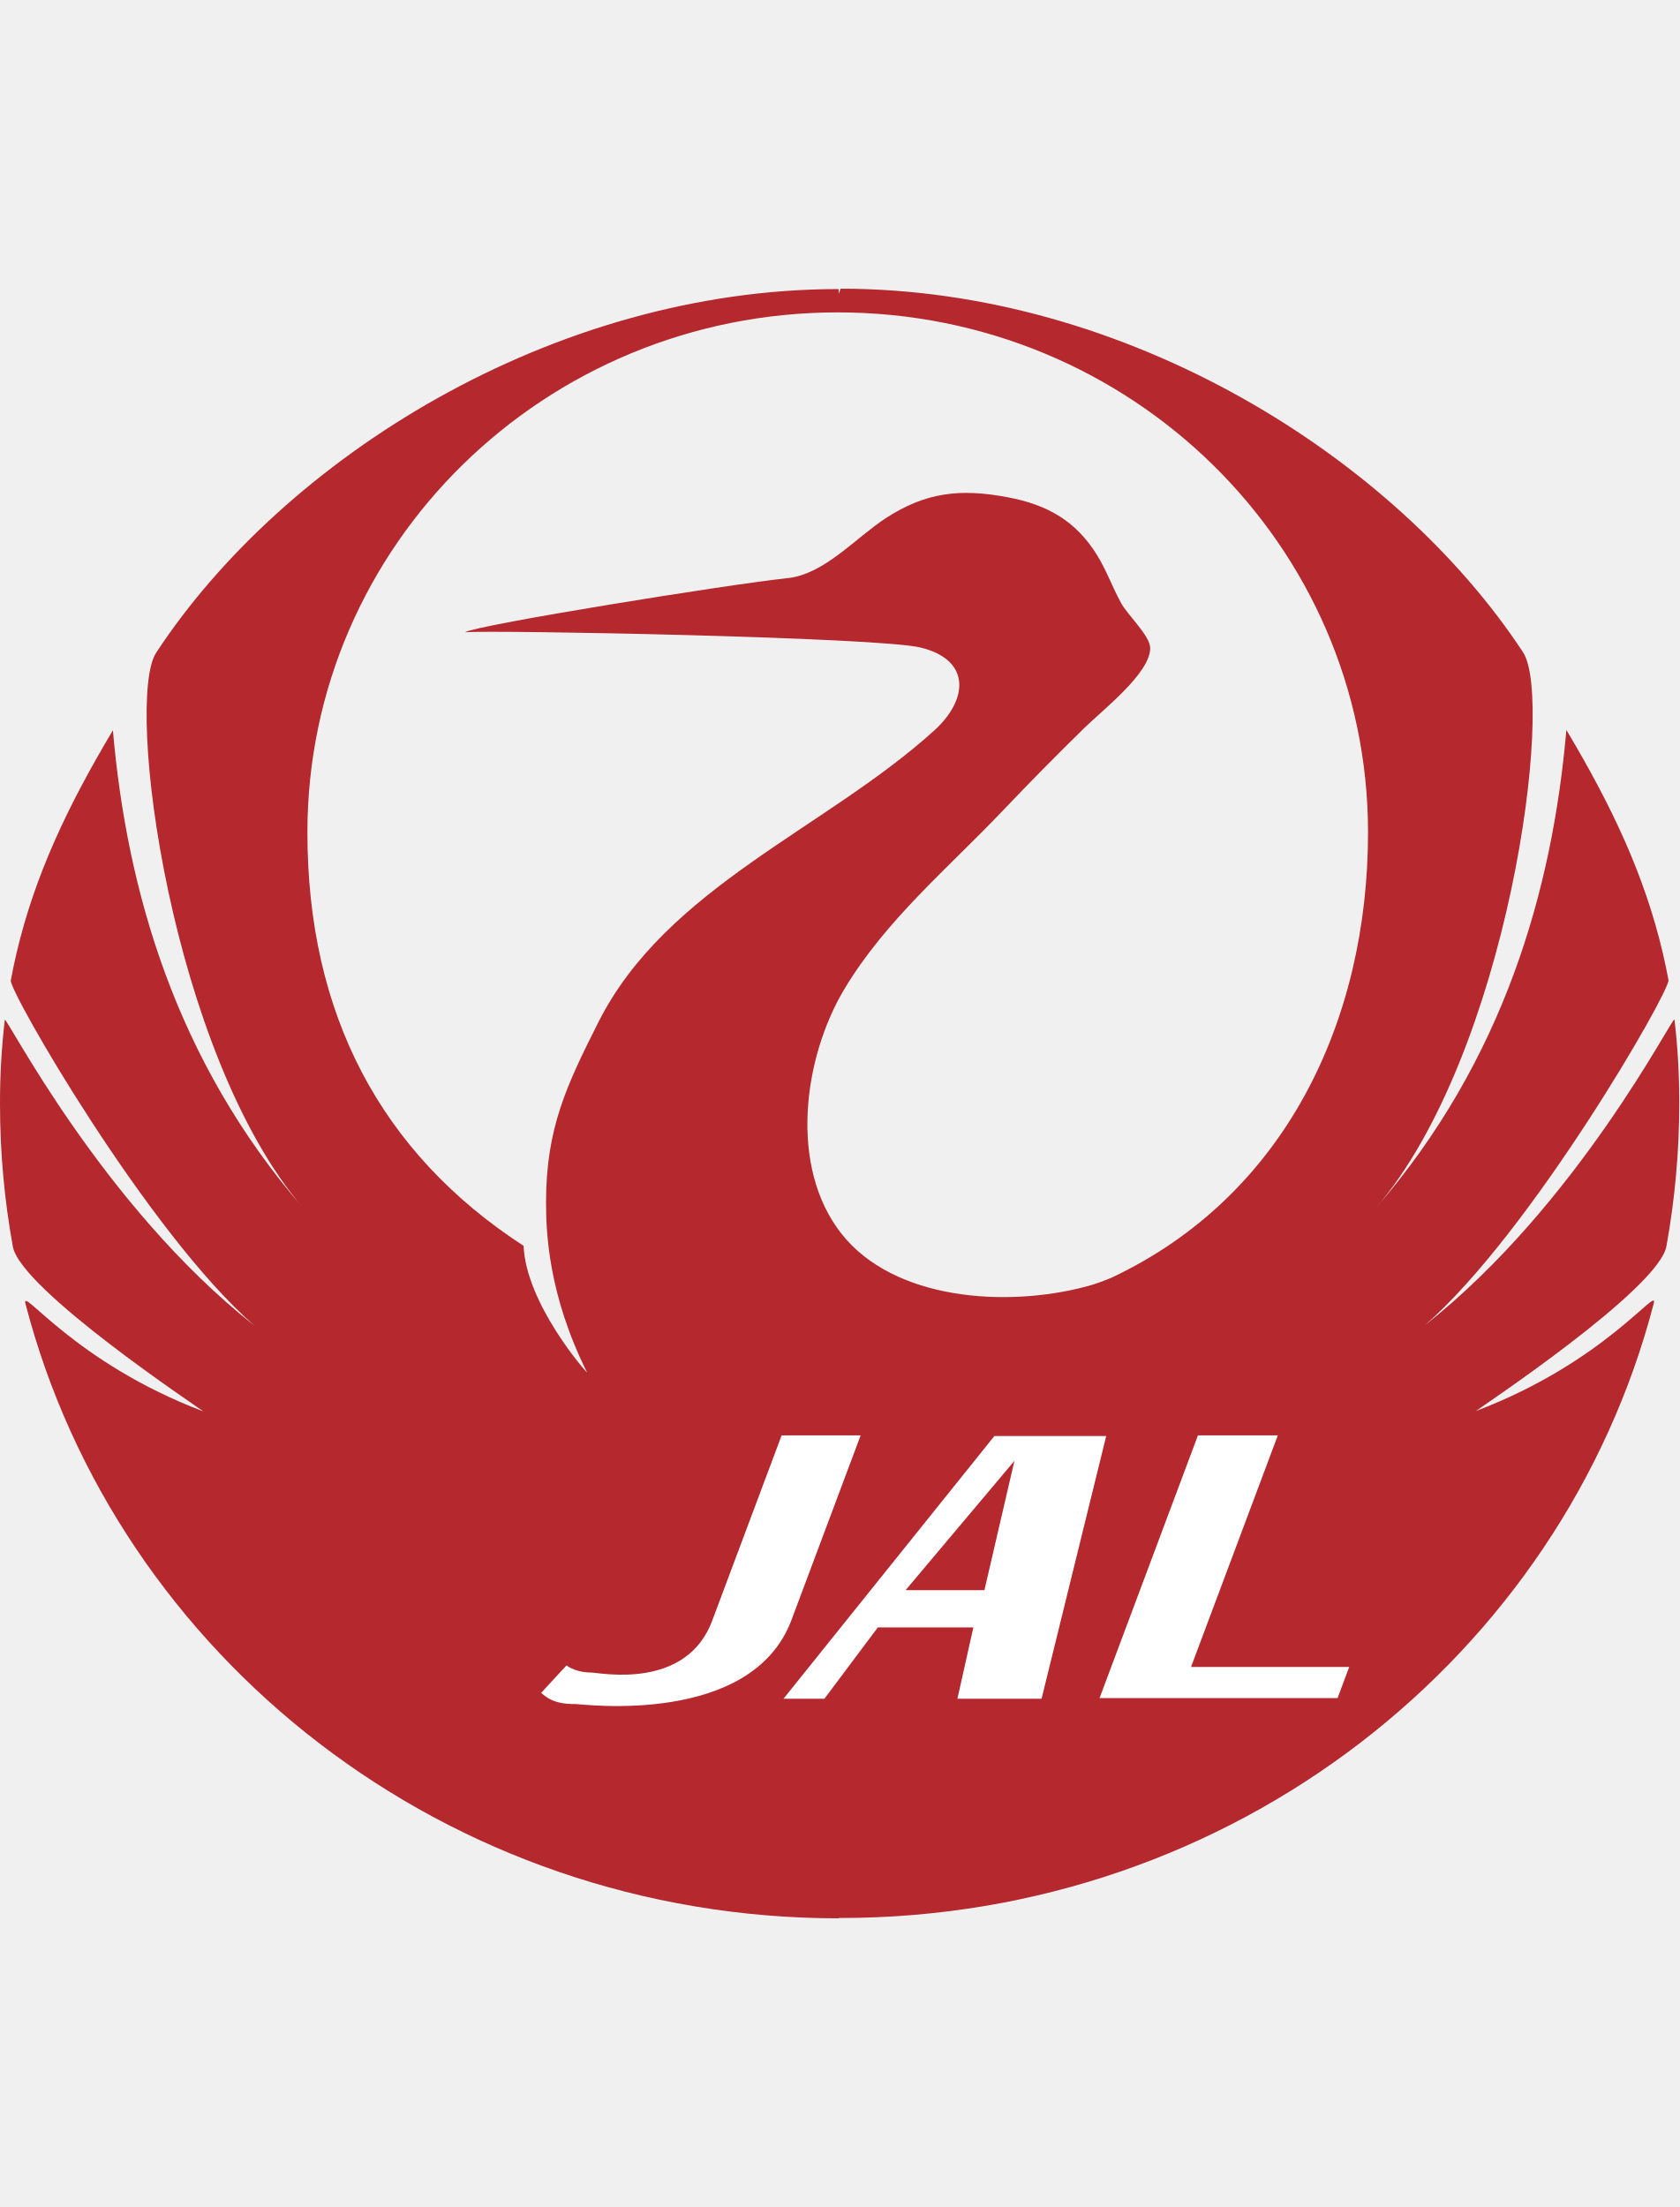
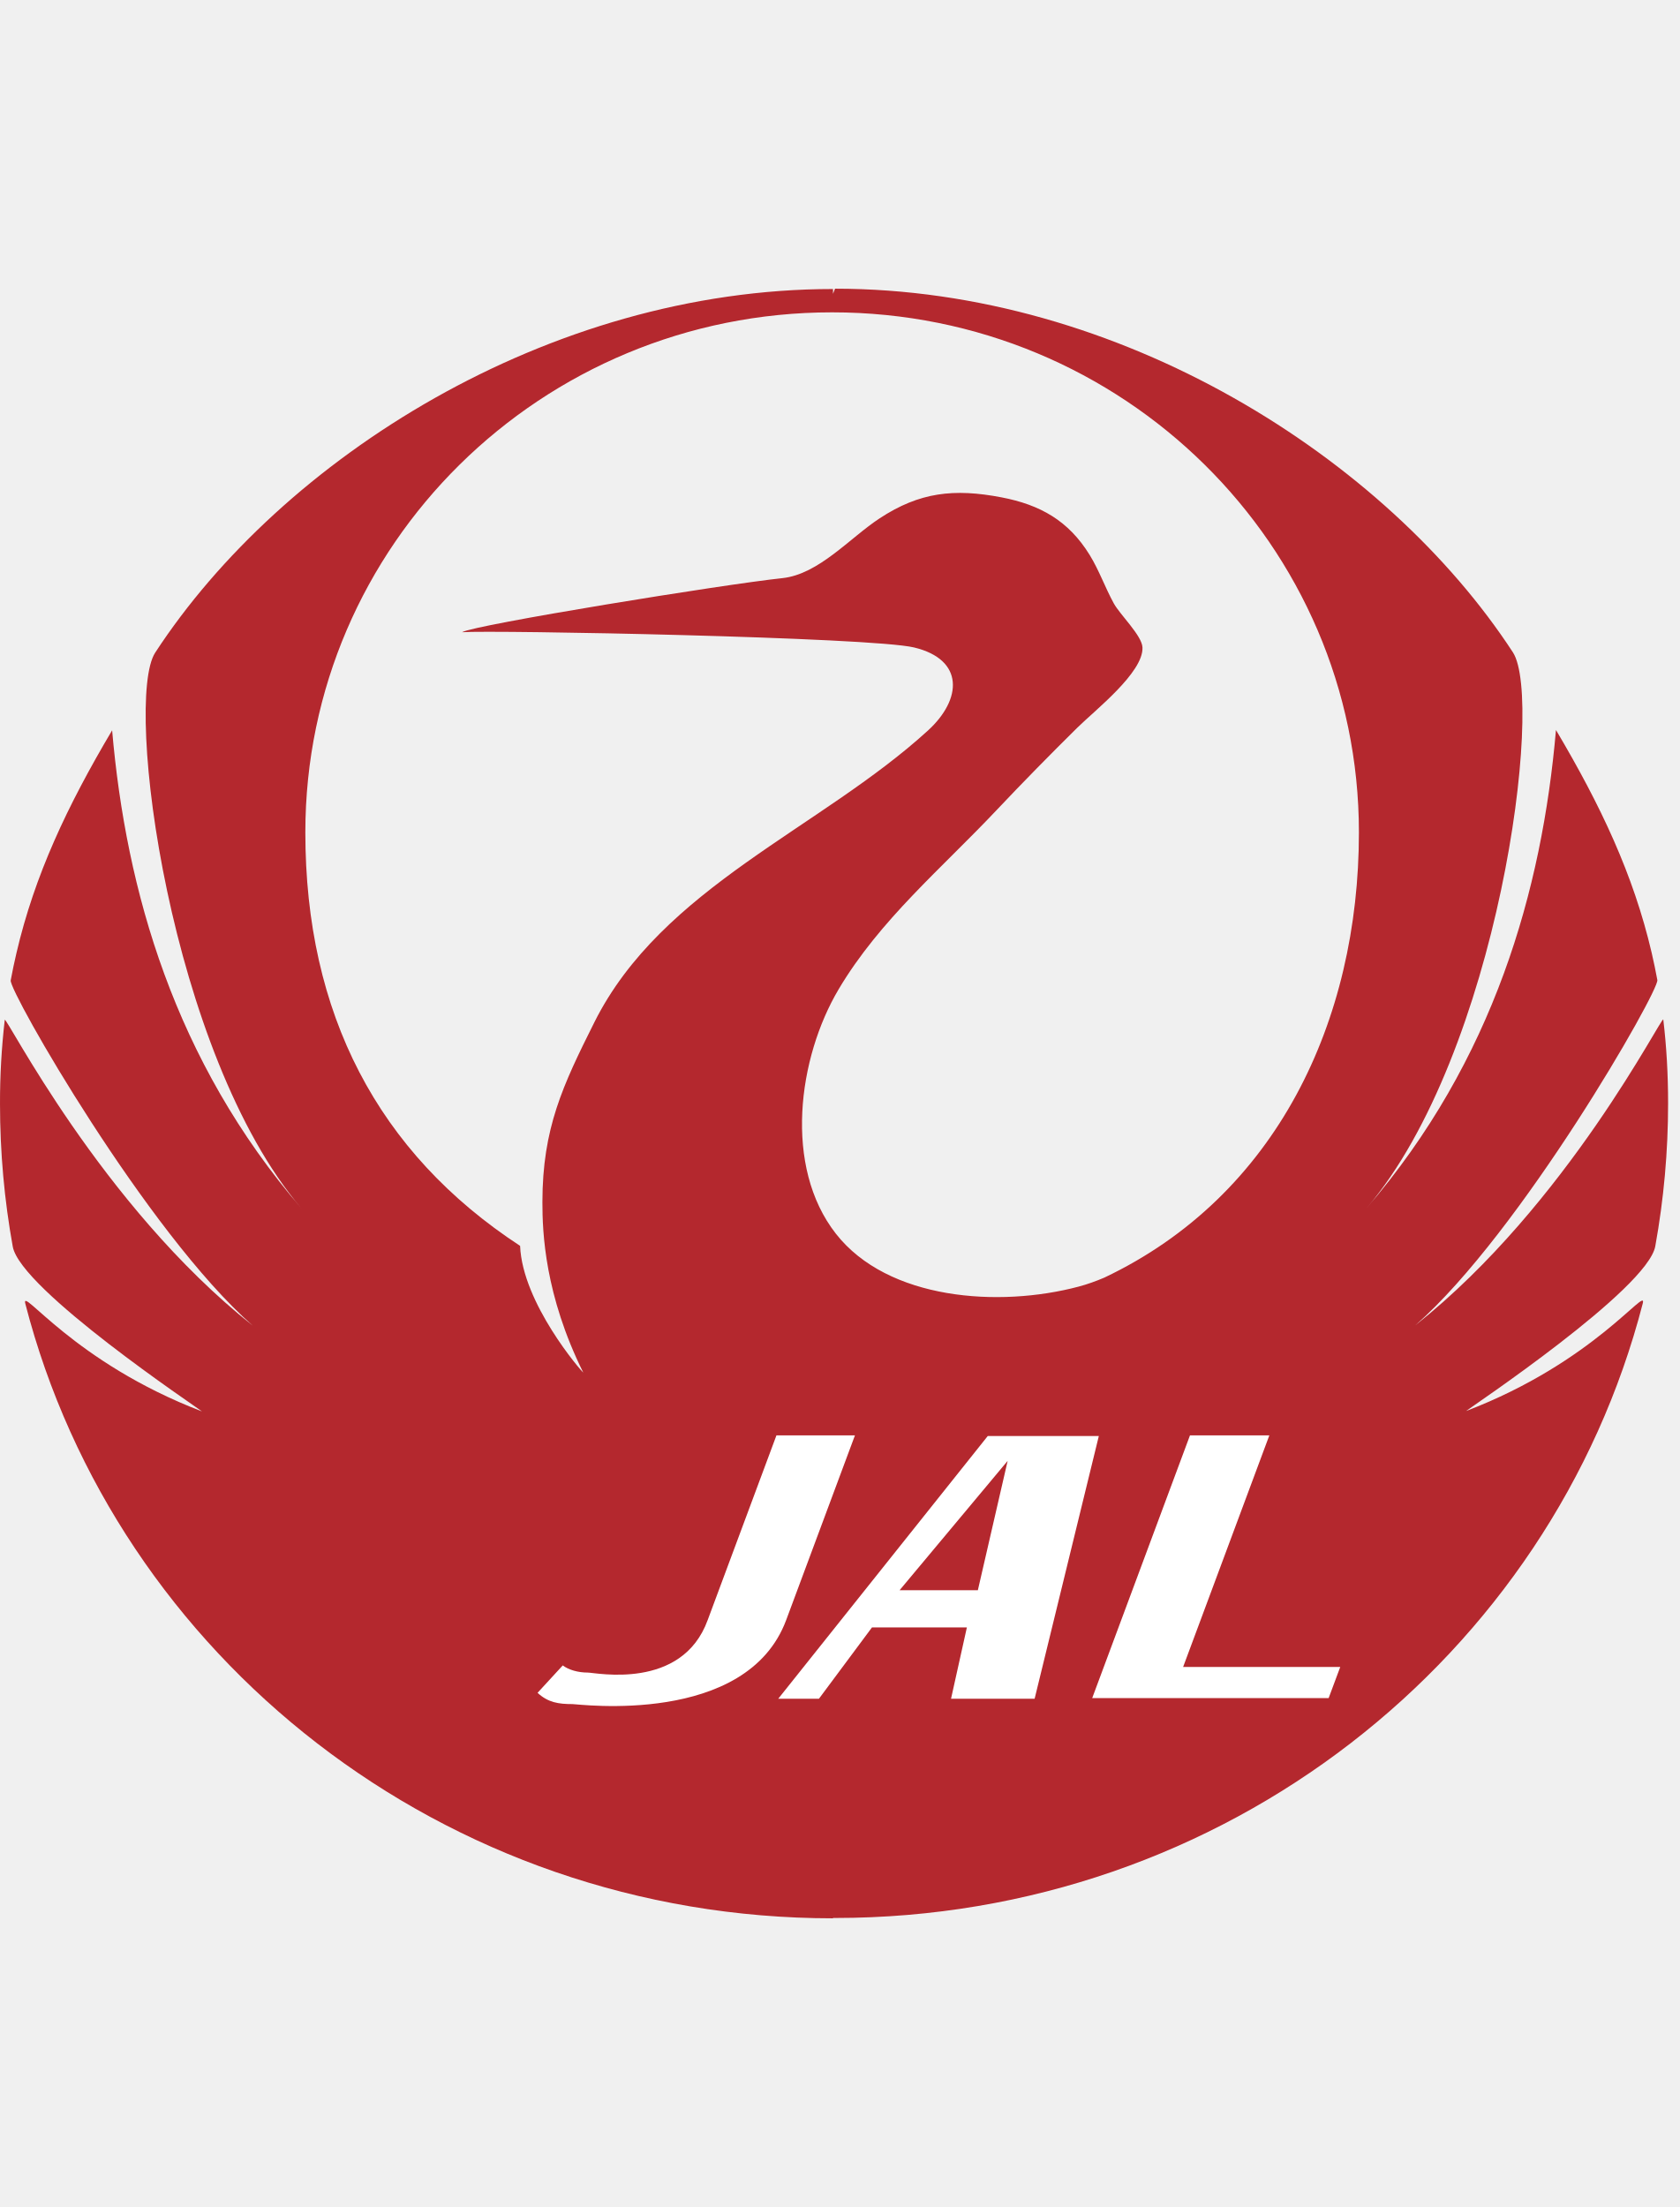
<svg xmlns="http://www.w3.org/2000/svg" width="35" height="46" viewBox="0 0 35 46" fill="none">
-   <path fill-rule="evenodd" clip-rule="evenodd" d="M34.732 25.976C34.91 24.992 35 23.995 35 22.997C35 22.382 34.966 21.803 34.9 21.251C34.886 21.131 32.89 25.106 29.697 27.623C31.918 25.69 34.816 20.646 34.775 20.427C34.74 20.238 34.7 20.049 34.656 19.861C34.274 18.234 33.586 16.787 32.647 15.215C32.357 18.552 31.341 22.106 28.675 25.18C31.441 21.954 32.404 14.608 31.745 13.597C29.091 9.555 23.503 6.017 17.521 6.017L17.479 6.124V6.025C11.496 6.025 5.909 9.562 3.255 13.604C2.596 14.615 3.558 21.962 6.325 25.187C3.659 22.113 2.643 18.559 2.353 15.222C1.414 16.795 0.726 18.241 0.344 19.868C0.3 20.056 0.26 20.245 0.225 20.434C0.184 20.653 3.082 25.697 5.303 27.631C2.11 25.113 0.114 21.138 0.1 21.258C0.032 21.837 -0.001 22.42 4.74995e-05 23.004C4.74995e-05 24.02 0.092 25.015 0.268 25.983C0.431 26.877 4.143 29.34 4.239 29.418C1.543 28.395 0.43 26.785 0.531 27.174C2.445 34.535 9.307 39.983 17.479 39.983V39.976L17.521 39.976C25.693 39.976 32.555 34.529 34.468 27.167C34.57 26.778 33.457 28.387 30.761 29.41C30.857 29.333 34.569 26.87 34.732 25.976ZM23.171 26.629C22.995 26.704 22.816 26.768 22.633 26.816C20.958 27.259 18.628 27.097 17.538 25.714C16.437 24.316 16.742 22.048 17.598 20.616C18.463 19.171 19.762 18.096 20.916 16.88C21.468 16.3 22.032 15.729 22.605 15.168C22.977 14.802 23.993 14.018 23.972 13.495C23.962 13.247 23.499 12.811 23.37 12.576C23.182 12.235 23.065 11.893 22.864 11.568C22.419 10.85 21.822 10.521 21.018 10.367C20.013 10.175 19.292 10.26 18.459 10.802C17.833 11.21 17.181 11.97 16.416 12.05C15.207 12.176 9.944 13.024 9.694 13.177C10.344 13.13 18.28 13.28 19.18 13.495C20.237 13.747 20.189 14.575 19.471 15.226C17.214 17.273 13.888 18.491 12.471 21.307C11.808 22.624 11.382 23.515 11.381 25.056C11.38 25.69 11.431 26.992 12.238 28.609C12.201 28.586 10.963 27.167 10.913 25.967C7.926 24.026 6.407 21.125 6.407 17.349C6.407 11.363 11.355 6.511 17.46 6.511C23.564 6.511 28.513 11.363 28.513 17.349C28.513 21.285 26.781 24.926 23.171 26.629Z" fill="#B4282E" />
-   <path fill-rule="evenodd" clip-rule="evenodd" d="M17.938 29.917L16.496 33.766C15.665 35.984 12.137 35.518 12.013 35.518C11.723 35.518 11.501 35.487 11.279 35.283L11.807 34.712C11.933 34.806 12.13 34.861 12.331 34.861C12.496 34.861 14.309 35.243 14.849 33.766L16.291 29.917H17.938ZM28.121 34.744L27.878 35.393H22.917L24.968 29.917H26.633L24.824 34.744H28.121ZM20.725 29.931L16.33 35.406H17.183L18.296 33.92H20.287L19.955 35.406H21.709L23.056 29.931H20.725ZM18.875 33.143L21.143 30.448L20.518 33.143H18.875Z" fill="white" />
+   <path fill-rule="evenodd" clip-rule="evenodd" d="M34.5 25.975C34.678 24.992 34.767 23.995 34.767 22.997C34.767 22.382 34.733 21.803 34.667 21.251C34.653 21.131 32.671 25.106 29.499 27.623C31.706 25.69 34.584 20.646 34.543 20.427C34.508 20.238 34.469 20.049 34.425 19.86C34.046 18.233 33.362 16.787 32.43 15.215C32.141 18.552 31.132 22.106 28.484 25.18C31.232 21.954 32.188 14.608 31.533 13.597C28.897 9.555 23.347 6.017 17.404 6.017L17.362 6.124V6.024C11.42 6.024 5.87 9.562 3.234 13.604C2.579 14.615 3.535 21.962 6.283 25.187C3.635 22.113 2.626 18.559 2.337 15.222C1.404 16.794 0.721 18.24 0.342 19.868C0.298 20.056 0.258 20.244 0.223 20.434C0.183 20.653 3.061 25.697 5.268 27.63C2.096 25.113 0.113 21.138 0.099 21.258C0.032 21.837 -0.001 22.42 4.71829e-05 23.004C4.71829e-05 24.02 0.091 25.015 0.266 25.983C0.428 26.877 4.115 29.34 4.21 29.418C1.533 28.395 0.427 26.785 0.528 27.174C2.429 34.535 9.245 39.983 17.362 39.983V39.975L17.404 39.976C25.522 39.976 32.338 34.528 34.239 27.167C34.34 26.778 33.234 28.387 30.556 29.41C30.651 29.333 34.338 26.87 34.5 25.975ZM23.017 26.629C22.841 26.704 22.664 26.768 22.483 26.816C20.818 27.259 18.504 27.096 17.422 25.714C16.327 24.316 16.63 22.048 17.481 20.616C18.34 19.171 19.63 18.096 20.776 16.88C21.325 16.299 21.885 15.729 22.454 15.167C22.824 14.802 23.833 14.017 23.812 13.495C23.802 13.247 23.342 12.811 23.214 12.576C23.028 12.235 22.911 11.893 22.712 11.568C22.27 10.85 21.677 10.521 20.878 10.367C19.88 10.175 19.163 10.26 18.336 10.802C17.714 11.209 17.067 11.969 16.307 12.05C15.106 12.176 9.878 13.024 9.63 13.177C10.275 13.13 18.159 13.28 19.052 13.495C20.102 13.747 20.054 14.575 19.341 15.226C17.099 17.273 13.796 18.491 12.388 21.307C11.729 22.624 11.306 23.515 11.305 25.055C11.304 25.69 11.355 26.992 12.157 28.609C12.12 28.585 10.889 27.167 10.84 25.967C7.873 24.026 6.364 21.125 6.364 17.349C6.364 11.363 11.28 6.51 17.343 6.51C23.407 6.51 28.323 11.363 28.323 17.349C28.323 21.285 26.603 24.926 23.017 26.629Z" fill="#B4282E" />
+   <path fill-rule="evenodd" clip-rule="evenodd" d="M17.819 29.917L16.386 33.766C15.561 35.984 12.056 35.518 11.933 35.518C11.645 35.518 11.424 35.487 11.204 35.283L11.729 34.712C11.854 34.806 12.049 34.861 12.249 34.861C12.413 34.861 14.213 35.243 14.75 33.766L16.183 29.917H17.819ZM27.934 34.744L27.692 35.393H22.764L24.802 29.917H26.456L24.659 34.744H27.934ZM20.587 29.931L16.221 35.406H17.069L18.174 33.92H20.152L19.822 35.406H21.564L22.902 29.931H20.587ZM18.75 33.144L21.002 30.448L20.381 33.144H18.75Z" fill="white" />
</svg>
